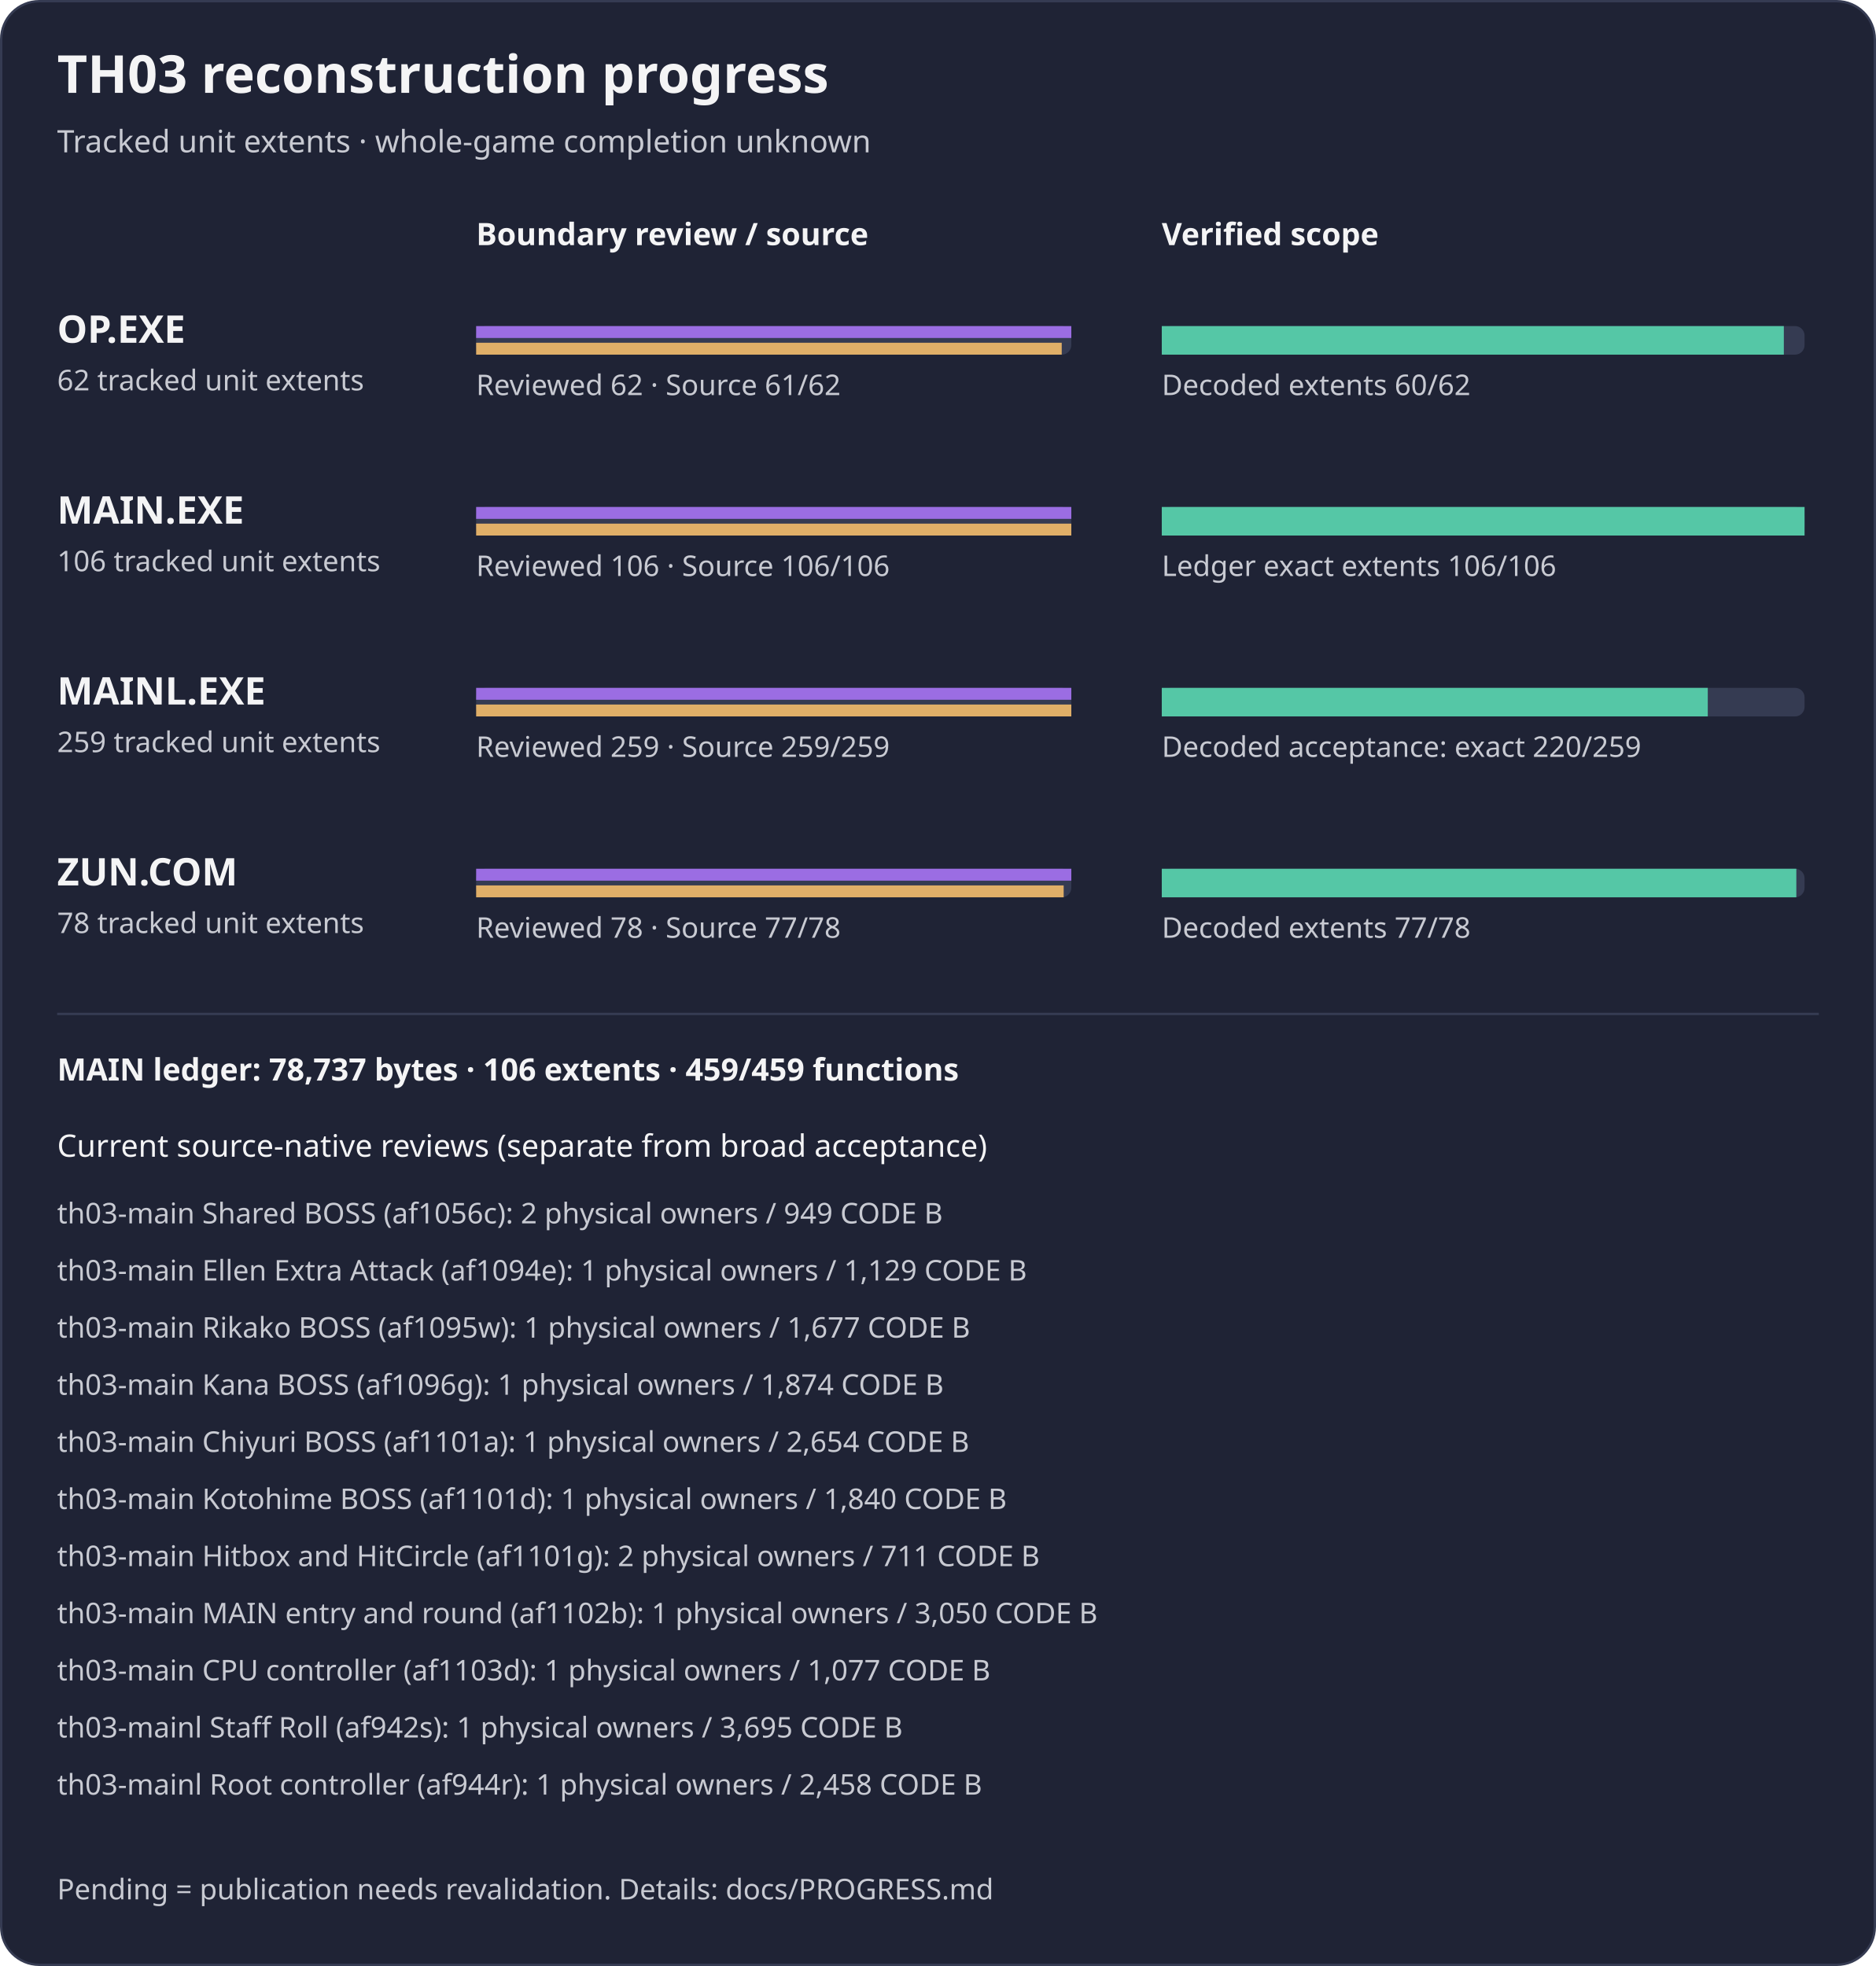
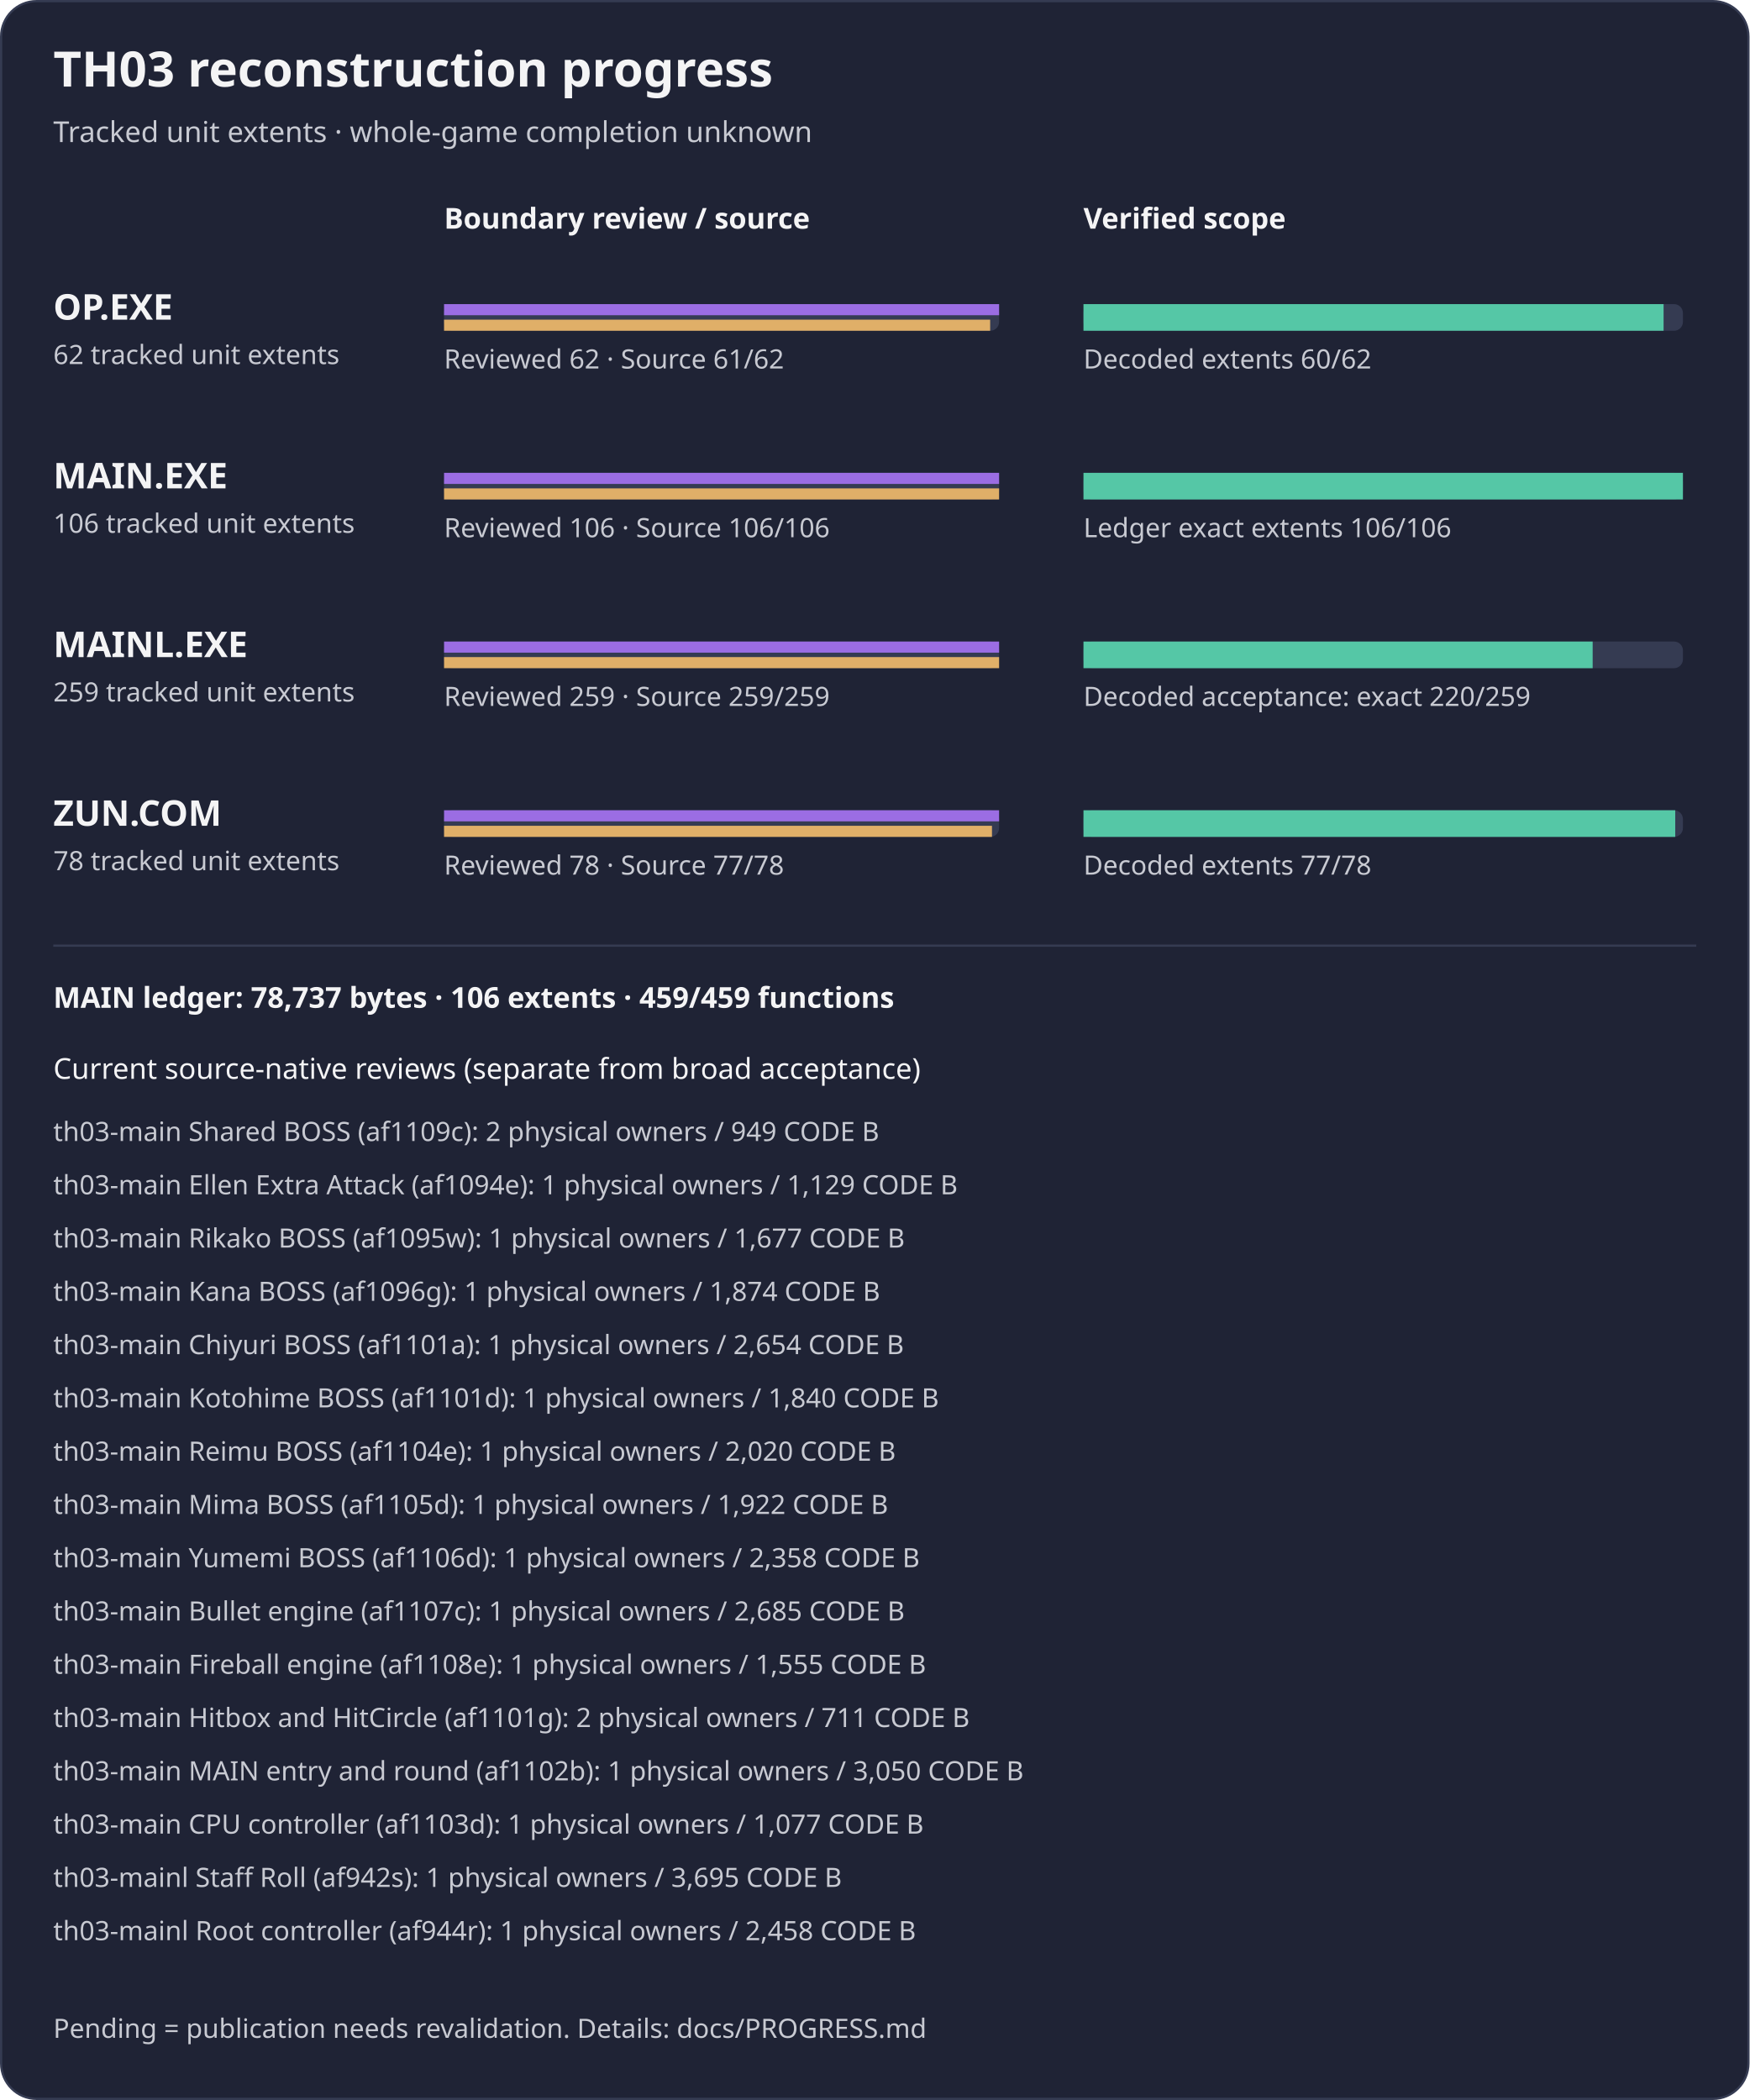
- <svg xmlns="http://www.w3.org/2000/svg" width="788" height="826" viewBox="0 0 788 826" role="img" aria-label="TH03 reviewed subset reconstruction progress">
-   <rect x="0.5" y="0.5" width="787" height="825" rx="16" fill="#1f2335" stroke="#353b52" />
+ <svg xmlns="http://www.w3.org/2000/svg" width="788" height="946" viewBox="0 0 788 946" role="img" aria-label="TH03 reviewed subset reconstruction progress">
+   <rect x="0.5" y="0.5" width="787" height="945" rx="16" fill="#1f2335" stroke="#353b52" />
  <text x="24" y="39" fill="#f4f4f5" font-family="sans-serif" font-size="22" font-weight="600">TH03 reconstruction progress</text>
  <text x="24" y="64" fill="#c8cad2" font-family="sans-serif" font-size="13">Tracked unit extents · whole-game completion unknown</text>
  <text x="200" y="103" fill="#f4f4f5" font-family="sans-serif" font-size="13" font-weight="600">Boundary review / source</text>
  <text x="488" y="103" fill="#f4f4f5" font-family="sans-serif" font-size="13" font-weight="600">Verified scope</text>
  <g aria-label="OP.EXE bars count tracked unit extents, not functions; source-present is not exact">
    <text x="24" y="144" fill="#f4f4f5" font-family="sans-serif" font-size="16" font-weight="600">OP.EXE</text>
    <text x="24" y="164" fill="#c8cad2" font-family="sans-serif" font-size="12">62 tracked unit extents</text>
    <rect x="200" y="137" width="250" height="12" rx="4" fill="#353b52" />
    <rect x="488" y="137" width="270" height="12" rx="4" fill="#353b52" />
    <rect x="200" y="137" width="250.00" height="5" fill="#9b6de3" />
    <rect x="200" y="144" width="245.97" height="5" fill="#e0af68" />
    <rect x="488" y="137" width="261.29" height="12" fill="#55c7a6" />
    <text x="200" y="166" fill="#c8cad2" font-family="sans-serif" font-size="12">Reviewed 62 · Source 61/62</text>
    <text x="488" y="166" fill="#c8cad2" font-family="sans-serif" font-size="12">Decoded extents 60/62</text>
  </g>
  <g aria-label="MAIN.EXE bars count tracked unit extents, not functions; source-present is not exact">
    <text x="24" y="220" fill="#f4f4f5" font-family="sans-serif" font-size="16" font-weight="600">MAIN.EXE</text>
    <text x="24" y="240" fill="#c8cad2" font-family="sans-serif" font-size="12">106 tracked unit extents</text>
    <rect x="200" y="213" width="250" height="12" rx="4" fill="#353b52" />
    <rect x="488" y="213" width="270" height="12" rx="4" fill="#353b52" />
    <rect x="200" y="213" width="250.00" height="5" fill="#9b6de3" />
    <rect x="200" y="220" width="250.00" height="5" fill="#e0af68" />
    <rect x="488" y="213" width="270.00" height="12" fill="#55c7a6" />
    <text x="200" y="242" fill="#c8cad2" font-family="sans-serif" font-size="12">Reviewed 106 · Source 106/106</text>
    <text x="488" y="242" fill="#c8cad2" font-family="sans-serif" font-size="12">Ledger exact extents 106/106</text>
  </g>
  <g aria-label="MAINL bars count tracked unit extents, not functions; source-present is not exact">
    <text x="24" y="296" fill="#f4f4f5" font-family="sans-serif" font-size="16" font-weight="600">MAINL.EXE</text>
    <text x="24" y="316" fill="#c8cad2" font-family="sans-serif" font-size="12">259 tracked unit extents</text>
    <rect x="200" y="289" width="250" height="12" rx="4" fill="#353b52" />
    <rect x="488" y="289" width="270" height="12" rx="4" fill="#353b52" />
    <rect x="200" y="289" width="250.00" height="5" fill="#9b6de3" />
    <rect x="200" y="296" width="250.00" height="5" fill="#e0af68" />
    <rect x="488" y="289" width="229.34" height="12" fill="#55c7a6" />
    <text x="200" y="318" fill="#c8cad2" font-family="sans-serif" font-size="12">Reviewed 259 · Source 259/259</text>
    <text x="488" y="318" fill="#c8cad2" font-family="sans-serif" font-size="12">Decoded acceptance: exact 220/259</text>
  </g>
  <g aria-label="ZUN.COM bars count tracked unit extents, not functions; source-present is not exact">
    <text x="24" y="372" fill="#f4f4f5" font-family="sans-serif" font-size="16" font-weight="600">ZUN.COM</text>
    <text x="24" y="392" fill="#c8cad2" font-family="sans-serif" font-size="12">78 tracked unit extents</text>
    <rect x="200" y="365" width="250" height="12" rx="4" fill="#353b52" />
    <rect x="488" y="365" width="270" height="12" rx="4" fill="#353b52" />
    <rect x="200" y="365" width="250.00" height="5" fill="#9b6de3" />
    <rect x="200" y="372" width="246.79" height="5" fill="#e0af68" />
    <rect x="488" y="365" width="266.54" height="12" fill="#55c7a6" />
    <text x="200" y="394" fill="#c8cad2" font-family="sans-serif" font-size="12">Reviewed 78 · Source 77/78</text>
    <text x="488" y="394" fill="#c8cad2" font-family="sans-serif" font-size="12">Decoded extents 77/78</text>
  </g>
  <path d="M24 426 H764" stroke="#353b52" />
  <text x="24" y="454" fill="#f4f4f5" font-family="sans-serif" font-size="13" font-weight="600">MAIN ledger: 78,737 bytes · 106 extents · 459/459 functions</text>
  <text x="24" y="486" fill="#f4f4f5" font-family="sans-serif" font-size="13">Current source-native reviews (separate from broad acceptance)</text>
-   <text x="24" y="514" fill="#c8cad2" font-family="sans-serif" font-size="12">th03-main Shared BOSS (af1056c): 2 physical owners / 949 CODE B</text>
+   <text x="24" y="514" fill="#c8cad2" font-family="sans-serif" font-size="12">th03-main Shared BOSS (af1109c): 2 physical owners / 949 CODE B</text>
  <text x="24" y="538" fill="#c8cad2" font-family="sans-serif" font-size="12">th03-main Ellen Extra Attack (af1094e): 1 physical owners / 1,129 CODE B</text>
  <text x="24" y="562" fill="#c8cad2" font-family="sans-serif" font-size="12">th03-main Rikako BOSS (af1095w): 1 physical owners / 1,677 CODE B</text>
  <text x="24" y="586" fill="#c8cad2" font-family="sans-serif" font-size="12">th03-main Kana BOSS (af1096g): 1 physical owners / 1,874 CODE B</text>
  <text x="24" y="610" fill="#c8cad2" font-family="sans-serif" font-size="12">th03-main Chiyuri BOSS (af1101a): 1 physical owners / 2,654 CODE B</text>
  <text x="24" y="634" fill="#c8cad2" font-family="sans-serif" font-size="12">th03-main Kotohime BOSS (af1101d): 1 physical owners / 1,840 CODE B</text>
-   <text x="24" y="658" fill="#c8cad2" font-family="sans-serif" font-size="12">th03-main Hitbox and HitCircle (af1101g): 2 physical owners / 711 CODE B</text>
-   <text x="24" y="682" fill="#c8cad2" font-family="sans-serif" font-size="12">th03-main MAIN entry and round (af1102b): 1 physical owners / 3,050 CODE B</text>
-   <text x="24" y="706" fill="#c8cad2" font-family="sans-serif" font-size="12">th03-main CPU controller (af1103d): 1 physical owners / 1,077 CODE B</text>
-   <text x="24" y="730" fill="#c8cad2" font-family="sans-serif" font-size="12">th03-mainl Staff Roll (af942s): 1 physical owners / 3,695 CODE B</text>
-   <text x="24" y="754" fill="#c8cad2" font-family="sans-serif" font-size="12">th03-mainl Root controller (af944r): 1 physical owners / 2,458 CODE B</text>
-   <text x="24" y="798" fill="#c8cad2" font-family="sans-serif" font-size="12">Pending = publication needs revalidation. Details: docs/PROGRESS.md</text>
+   <text x="24" y="658" fill="#c8cad2" font-family="sans-serif" font-size="12">th03-main Reimu BOSS (af1104e): 1 physical owners / 2,020 CODE B</text>
+   <text x="24" y="682" fill="#c8cad2" font-family="sans-serif" font-size="12">th03-main Mima BOSS (af1105d): 1 physical owners / 1,922 CODE B</text>
+   <text x="24" y="706" fill="#c8cad2" font-family="sans-serif" font-size="12">th03-main Yumemi BOSS (af1106d): 1 physical owners / 2,358 CODE B</text>
+   <text x="24" y="730" fill="#c8cad2" font-family="sans-serif" font-size="12">th03-main Bullet engine (af1107c): 1 physical owners / 2,685 CODE B</text>
+   <text x="24" y="754" fill="#c8cad2" font-family="sans-serif" font-size="12">th03-main Fireball engine (af1108e): 1 physical owners / 1,555 CODE B</text>
+   <text x="24" y="778" fill="#c8cad2" font-family="sans-serif" font-size="12">th03-main Hitbox and HitCircle (af1101g): 2 physical owners / 711 CODE B</text>
+   <text x="24" y="802" fill="#c8cad2" font-family="sans-serif" font-size="12">th03-main MAIN entry and round (af1102b): 1 physical owners / 3,050 CODE B</text>
+   <text x="24" y="826" fill="#c8cad2" font-family="sans-serif" font-size="12">th03-main CPU controller (af1103d): 1 physical owners / 1,077 CODE B</text>
+   <text x="24" y="850" fill="#c8cad2" font-family="sans-serif" font-size="12">th03-mainl Staff Roll (af942s): 1 physical owners / 3,695 CODE B</text>
+   <text x="24" y="874" fill="#c8cad2" font-family="sans-serif" font-size="12">th03-mainl Root controller (af944r): 1 physical owners / 2,458 CODE B</text>
+   <text x="24" y="918" fill="#c8cad2" font-family="sans-serif" font-size="12">Pending = publication needs revalidation. Details: docs/PROGRESS.md</text>
</svg>
